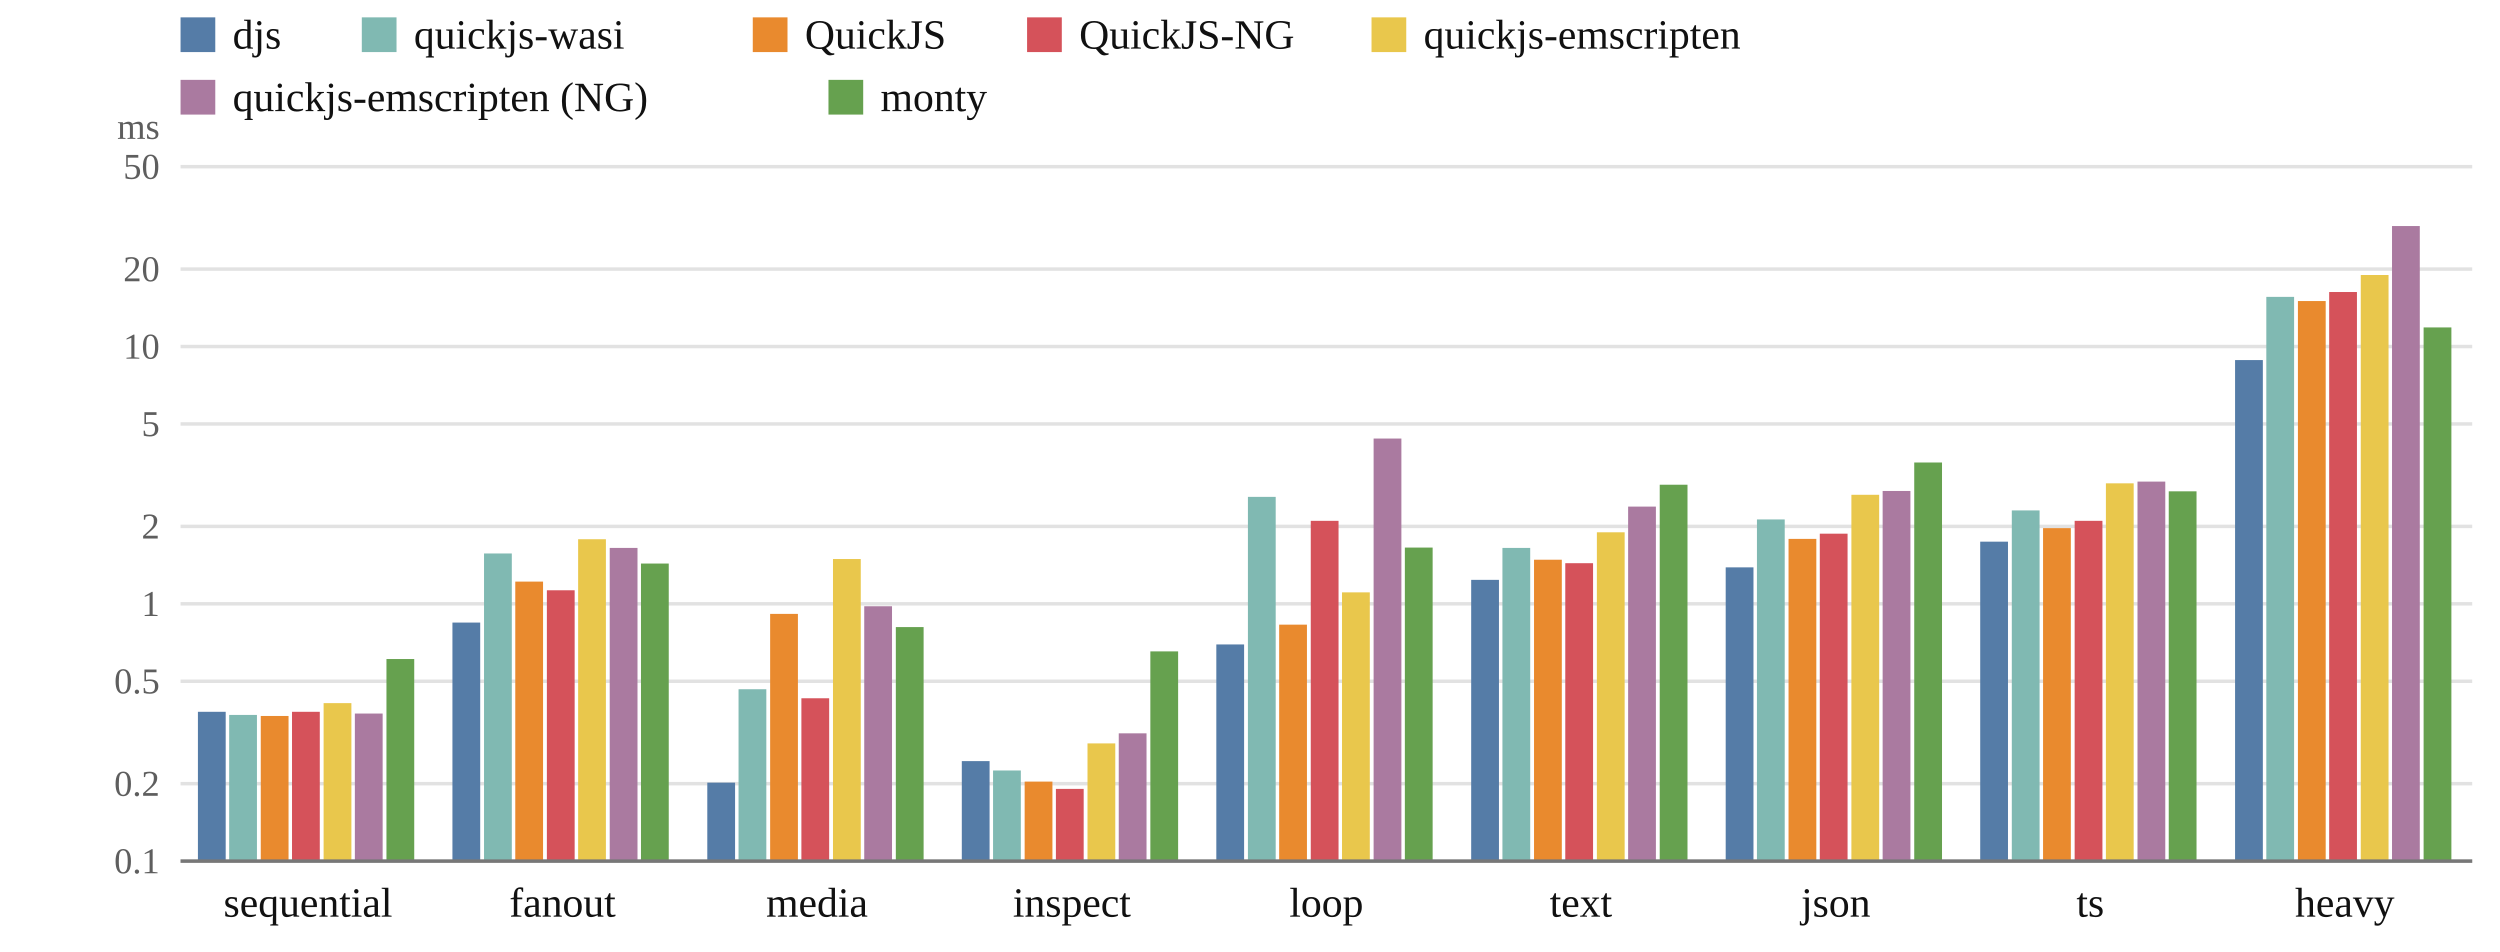
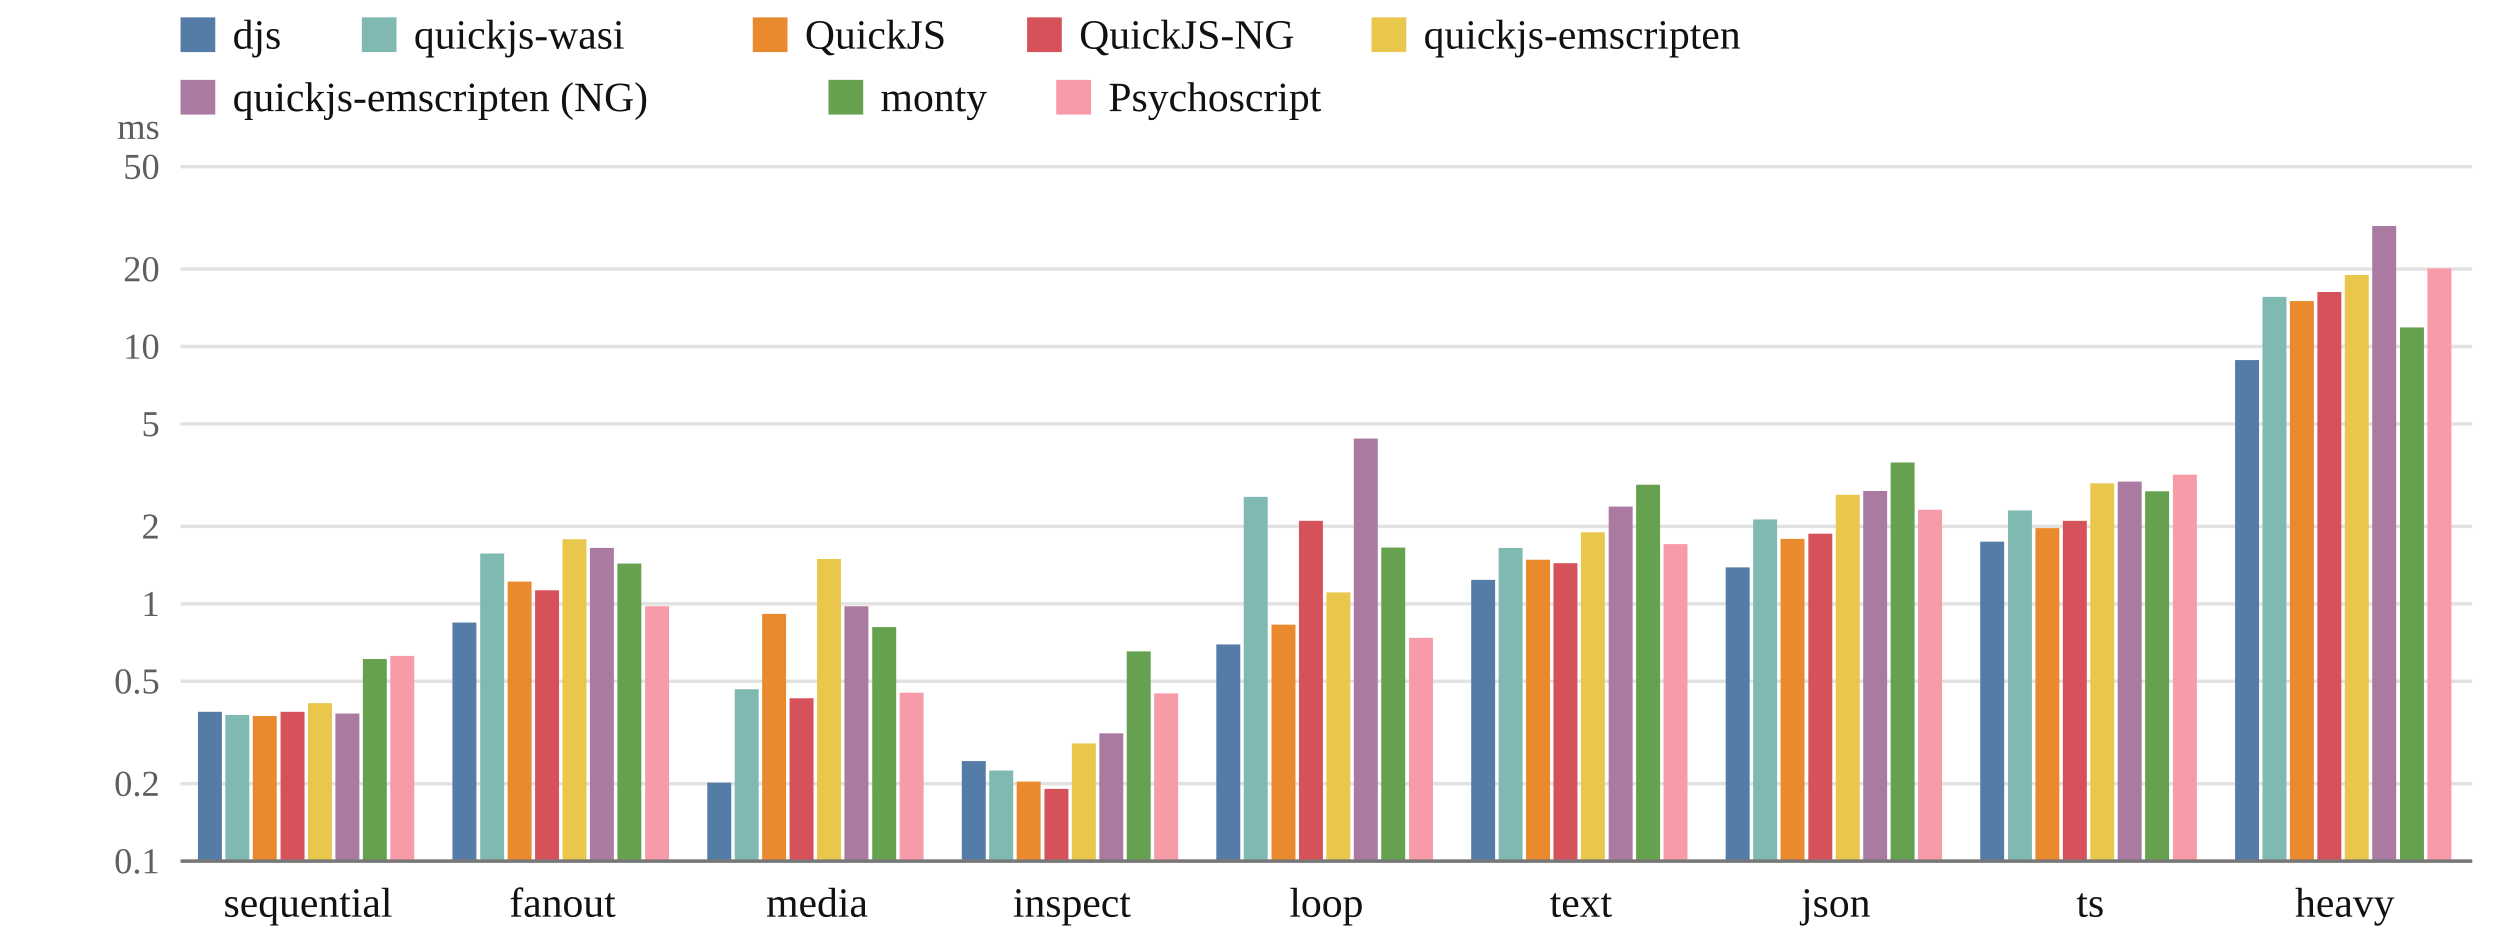
<svg xmlns="http://www.w3.org/2000/svg" class="dg-chart-engines-run" viewBox="0 0 720 274" width="720" height="274" role="img" aria-labelledby="chart-engines-run-t chart-engines-run-d">
  <style>
  .dg-chart-engines-run text { font-family: var(--semantic-font-family-ui, "Mallos Serif", Georgia, serif); font-size: 12px; fill: var(--semantic-color-text-primary, #111111); }
  .dg-chart-engines-run .mono { font-family: var(--semantic-font-family-code, "Commit Mono", ui-monospace, Menlo, monospace); font-size: 11px; }
  .dg-chart-engines-run .small { font-size: 10.5px; fill: var(--semantic-color-text-secondary, #5e5e5e); }
  .dg-chart-engines-run .label { font-weight: 600; }
  .dg-chart-engines-run .title { font-weight: 600; font-size: 13px; }
  .dg-chart-engines-run .box, .dg-chart-engines-run .host { fill: var(--semantic-color-background-surface, #f1f1f1); stroke: var(--semantic-color-border-primary, #777777); }
  .dg-chart-engines-run .hdr, .dg-chart-engines-run .engine { fill: var(--semantic-color-background-fill-secondary-information, #dbe4ea); stroke: var(--semantic-color-border-information, #3380a4); }
  .dg-chart-engines-run .traced, .dg-chart-engines-run .arena { fill: var(--semantic-color-background-fill-secondary-warning, #f3e0be); stroke: var(--semantic-color-border-warning, #996f00); }
  .dg-chart-engines-run .tag { fill: var(--semantic-color-background-fill-secondary-positive, #dae6df); stroke: var(--semantic-color-border-positive, #378960); }
  .dg-chart-engines-run .cell { fill: var(--semantic-color-background-canvas, #f8f8f8); stroke: var(--semantic-color-border-warning, #996f00); }
  .dg-chart-engines-run .pad { fill: url(#chart-engines-run-hatch); stroke: var(--semantic-color-border-secondary, #e2e2e2); }
  .dg-chart-engines-run .tail { fill: var(--semantic-color-background-surface, #f1f1f1); stroke: var(--semantic-color-border-primary, #777777); stroke-dasharray: 4 3; }
  .dg-chart-engines-run .zero { fill: var(--semantic-color-background-canvas, #f8f8f8); stroke: var(--semantic-color-border-primary, #777777); stroke-dasharray: 4 3; }
  .dg-chart-engines-run .dead { fill: var(--semantic-color-background-surface, #f1f1f1); stroke: var(--semantic-color-border-secondary, #e2e2e2); stroke-dasharray: 3 2; }
  .dg-chart-engines-run .opt { stroke-dasharray: 3 2; }
  .dg-chart-engines-run .rule { stroke: var(--semantic-color-text-secondary, #5e5e5e); stroke-width: 1.2; }
  .dg-chart-engines-run .dash { stroke: var(--semantic-color-text-secondary, #5e5e5e); stroke-width: 1.2; stroke-dasharray: 4 3; }
  .dg-chart-engines-run .arrow { stroke: var(--semantic-color-text-secondary, #5e5e5e); fill: none; stroke-width: 1.3; marker-end: url(#chart-engines-run-a); }
  .dg-chart-engines-run .faint { stroke: var(--semantic-color-border-primary, #777777); fill: none; stroke-width: 1.1; stroke-dasharray: 4 3; marker-end: url(#chart-engines-run-a); }
  .dg-chart-engines-run .head { fill: var(--semantic-color-text-secondary, #5e5e5e); }
  .dg-chart-engines-run .hatch { stroke: var(--semantic-color-border-secondary, #e2e2e2); }
  .dg-chart-engines-run .grid { stroke: var(--semantic-color-border-secondary, #e2e2e2); stroke-width: 1; }
  .dg-chart-engines-run .axis { stroke: var(--semantic-color-border-primary, #777777); stroke-width: 1; }
  .dg-chart-engines-run .parity { stroke: var(--semantic-color-text-secondary, #5e5e5e); stroke-width: 1.2; stroke-dasharray: 4 3; }
  .dg-chart-engines-run .faster { fill: var(--semantic-color-background-fill-primary-positive, #2e6c4c); }
  .dg-chart-engines-run .slower { fill: var(--semantic-color-background-fill-primary-negative, #a42c2d); }
  .dg-chart-engines-run .s0 { fill: var(--semantic-color-background-fill-data-viz-100, #557ca7); }
  .dg-chart-engines-run .s1 { fill: var(--semantic-color-background-fill-data-viz-200, #e98a2e); }
  .dg-chart-engines-run .s2 { fill: var(--semantic-color-background-fill-data-viz-300, #d5525a); }
  .dg-chart-engines-run .s3 { fill: var(--semantic-color-background-fill-data-viz-400, #80b9b2); }
  .dg-chart-engines-run .s4 { fill: var(--semantic-color-background-fill-data-viz-500, #66a14f); }
  .dg-chart-engines-run .s5 { fill: var(--semantic-color-background-fill-data-viz-600, #e9c74c); }
  .dg-chart-engines-run .s6 { fill: var(--semantic-color-background-fill-data-viz-700, #aa7aa0); }
  .dg-chart-engines-run .s7 { fill: var(--semantic-color-background-fill-data-viz-800, #f79ba8); }
  .dg-chart-engines-run .s8 { fill: var(--semantic-color-background-fill-data-viz-900, #98745e); }
  .dg-chart-engines-run .s9 { fill: var(--semantic-color-background-fill-data-viz-1000, #b9b0ab); }
  @media (prefers-color-scheme: dark) {
    .dg-chart-engines-run text { fill: var(--semantic-color-text-primary, #f6f6f6); }
    .dg-chart-engines-run .small { fill: var(--semantic-color-text-secondary, #ababab); }
    .dg-chart-engines-run .box, .dg-chart-engines-run .host { fill: var(--semantic-color-background-surface, #2e2e2e); stroke: var(--semantic-color-border-primary, #919191); }
    .dg-chart-engines-run .hdr, .dg-chart-engines-run .engine { fill: var(--semantic-color-background-fill-secondary-information, #1e313b); stroke: var(--semantic-color-border-information, #4c9bc1); }
    .dg-chart-engines-run .traced, .dg-chart-engines-run .arena { fill: var(--semantic-color-background-fill-secondary-warning, #3b2b0c); stroke: var(--semantic-color-border-warning, #b8880c); }
    .dg-chart-engines-run .tag { fill: var(--semantic-color-background-fill-secondary-positive, #1f3328); stroke: var(--semantic-color-border-positive, #4da578); }
    .dg-chart-engines-run .cell { fill: var(--semantic-color-background-canvas, #161616); stroke: var(--semantic-color-border-warning, #b8880c); }
    .dg-chart-engines-run .pad { stroke: var(--semantic-color-border-secondary, #464646); }
    .dg-chart-engines-run .tail { fill: var(--semantic-color-background-surface, #2e2e2e); stroke: var(--semantic-color-border-primary, #919191); }
    .dg-chart-engines-run .zero { fill: var(--semantic-color-background-canvas, #161616); stroke: var(--semantic-color-border-primary, #919191); }
    .dg-chart-engines-run .dead { fill: var(--semantic-color-background-surface, #2e2e2e); stroke: var(--semantic-color-border-secondary, #464646); }
    .dg-chart-engines-run .rule { stroke: var(--semantic-color-text-secondary, #ababab); }
    .dg-chart-engines-run .dash { stroke: var(--semantic-color-text-secondary, #ababab); }
    .dg-chart-engines-run .arrow { stroke: var(--semantic-color-text-secondary, #ababab); }
    .dg-chart-engines-run .faint { stroke: var(--semantic-color-border-primary, #919191); }
    .dg-chart-engines-run .head { fill: var(--semantic-color-text-secondary, #ababab); }
    .dg-chart-engines-run .hatch { stroke: var(--semantic-color-border-secondary, #464646); }
    .dg-chart-engines-run .grid { stroke: var(--semantic-color-border-secondary, #464646); }
    .dg-chart-engines-run .axis { stroke: var(--semantic-color-border-primary, #919191); }
    .dg-chart-engines-run .parity { stroke: var(--semantic-color-text-secondary, #ababab); }
    .dg-chart-engines-run .faster { fill: var(--semantic-color-background-fill-primary-positive, #4da578); }
    .dg-chart-engines-run .slower { fill: var(--semantic-color-background-fill-primary-negative, #ea5a56); }
    .dg-chart-engines-run .s0 { fill: var(--semantic-color-background-fill-data-viz-100, #557ca7); }
    .dg-chart-engines-run .s1 { fill: var(--semantic-color-background-fill-data-viz-200, #e98a2e); }
    .dg-chart-engines-run .s2 { fill: var(--semantic-color-background-fill-data-viz-300, #d5525a); }
    .dg-chart-engines-run .s3 { fill: var(--semantic-color-background-fill-data-viz-400, #80b9b2); }
    .dg-chart-engines-run .s4 { fill: var(--semantic-color-background-fill-data-viz-500, #66a14f); }
    .dg-chart-engines-run .s5 { fill: var(--semantic-color-background-fill-data-viz-600, #e9c74c); }
    .dg-chart-engines-run .s6 { fill: var(--semantic-color-background-fill-data-viz-700, #aa7aa0); }
    .dg-chart-engines-run .s7 { fill: var(--semantic-color-background-fill-data-viz-800, #f79ba8); }
    .dg-chart-engines-run .s8 { fill: var(--semantic-color-background-fill-data-viz-900, #98745e); }
    .dg-chart-engines-run .s9 { fill: var(--semantic-color-background-fill-data-viz-1000, #b9b0ab); }
  }
</style>
  <defs>
    <pattern id="chart-engines-run-hatch" width="6" height="6" patternUnits="userSpaceOnUse" patternTransform="rotate(45)">
      <line x1="0" y1="0" x2="0" y2="6" class="hatch" />
    </pattern>
    <marker id="chart-engines-run-a" viewBox="0 0 10 10" refX="9" refY="5" markerWidth="7" markerHeight="7" orient="auto-start-reverse">
      <path class="head" d="M0 0 L10 5 L0 10 z" />
    </marker>
  </defs>
  <rect class="s0" x="52.0" y="5.0" width="10.0" height="10.0" />
  <text class="" x="67.0" y="14.0" text-anchor="start">djs</text>
  <rect class="s3" x="104.2" y="5.0" width="10.0" height="10.0" />
  <text class="" x="119.2" y="14.0" text-anchor="start">quickjs-wasi</text>
  <rect class="s1" x="216.8" y="5.0" width="10.0" height="10.0" />
  <text class="" x="231.8" y="14.0" text-anchor="start">QuickJS</text>
  <rect class="s2" x="295.8" y="5.0" width="10.0" height="10.0" />
  <text class="" x="310.8" y="14.0" text-anchor="start">QuickJS-NG</text>
  <rect class="s5" x="395.0" y="5.0" width="10.0" height="10.0" />
  <text class="" x="410.0" y="14.0" text-anchor="start">quickjs-emscripten</text>
  <rect class="s6" x="52.0" y="23.0" width="10.0" height="10.0" />
  <text class="" x="67.0" y="32.0" text-anchor="start">quickjs-emscripten (NG)</text>
  <rect class="s4" x="238.6" y="23.0" width="10.0" height="10.0" />
  <text class="" x="253.6" y="32.0" text-anchor="start">monty</text>
+   <rect class="s7" x="304.2" y="23.0" width="10.0" height="10.0" />
+   <text class="" x="319.2" y="32.0" text-anchor="start">Psychoscript</text>
  <line class="grid" x1="52.0" y1="248.0" x2="712.0" y2="248.0" />
  <text class="small" x="46.0" y="251.5" text-anchor="end">0.1</text>
  <line class="grid" x1="52.0" y1="225.7" x2="712.0" y2="225.7" />
  <text class="small" x="46.0" y="229.2" text-anchor="end">0.2</text>
  <line class="grid" x1="52.0" y1="196.2" x2="712.0" y2="196.2" />
  <text class="small" x="46.0" y="199.7" text-anchor="end">0.5</text>
  <line class="grid" x1="52.0" y1="173.9" x2="712.0" y2="173.9" />
  <text class="small" x="46.0" y="177.4" text-anchor="end">1</text>
  <line class="grid" x1="52.0" y1="151.6" x2="712.0" y2="151.6" />
  <text class="small" x="46.0" y="155.1" text-anchor="end">2</text>
  <line class="grid" x1="52.0" y1="122.1" x2="712.0" y2="122.1" />
  <text class="small" x="46.0" y="125.6" text-anchor="end">5</text>
  <line class="grid" x1="52.0" y1="99.8" x2="712.0" y2="99.8" />
  <text class="small" x="46.0" y="103.3" text-anchor="end">10</text>
  <line class="grid" x1="52.0" y1="77.5" x2="712.0" y2="77.5" />
  <text class="small" x="46.0" y="81.0" text-anchor="end">20</text>
  <line class="grid" x1="52.0" y1="48.0" x2="712.0" y2="48.0" />
  <text class="small" x="46.0" y="51.5" text-anchor="end">50</text>
  <text class="small" x="46.0" y="40.0" text-anchor="end">ms</text>
-   <rect class="s0" x="57.0" y="205.0" width="8.0" height="43.0" />
-   <rect class="s3" x="66.0" y="205.9" width="8.0" height="42.1" />
-   <rect class="s1" x="75.1" y="206.2" width="8.0" height="41.8" />
-   <rect class="s2" x="84.1" y="205.0" width="8.0" height="43.0" />
-   <rect class="s5" x="93.2" y="202.5" width="8.0" height="45.5" />
-   <rect class="s6" x="102.2" y="205.5" width="8.0" height="42.5" />
-   <rect class="s4" x="111.3" y="189.8" width="8.0" height="58.2" />
+   <rect class="s0" x="57.0" y="205.0" width="6.9" height="43.0" />
+   <rect class="s3" x="64.9" y="205.9" width="6.9" height="42.1" />
+   <rect class="s1" x="72.8" y="206.2" width="6.9" height="41.8" />
+   <rect class="s2" x="80.8" y="205.0" width="6.9" height="43.0" />
+   <rect class="s5" x="88.7" y="202.5" width="6.9" height="45.5" />
+   <rect class="s6" x="96.6" y="205.5" width="6.9" height="42.5" />
+   <rect class="s4" x="104.5" y="189.8" width="6.9" height="58.2" />
+   <rect class="s7" x="112.4" y="188.9" width="6.9" height="59.1" />
  <text class="" x="88.7" y="264.0" text-anchor="middle">sequential</text>
-   <rect class="s0" x="130.3" y="179.3" width="8.0" height="68.7" />
-   <rect class="s3" x="139.4" y="159.4" width="8.0" height="88.6" />
-   <rect class="s1" x="148.4" y="167.5" width="8.0" height="80.5" />
-   <rect class="s2" x="157.5" y="170.0" width="8.0" height="78.0" />
-   <rect class="s5" x="166.5" y="155.3" width="8.0" height="92.7" />
-   <rect class="s6" x="175.6" y="157.8" width="8.0" height="90.2" />
-   <rect class="s4" x="184.6" y="162.3" width="8.0" height="85.7" />
+   <rect class="s0" x="130.3" y="179.3" width="6.9" height="68.7" />
+   <rect class="s3" x="138.3" y="159.4" width="6.9" height="88.6" />
+   <rect class="s1" x="146.2" y="167.5" width="6.9" height="80.5" />
+   <rect class="s2" x="154.1" y="170.0" width="6.9" height="78.0" />
+   <rect class="s5" x="162.0" y="155.3" width="6.9" height="92.7" />
+   <rect class="s6" x="169.9" y="157.8" width="6.9" height="90.2" />
+   <rect class="s4" x="177.8" y="162.3" width="6.9" height="85.7" />
+   <rect class="s7" x="185.8" y="174.6" width="6.9" height="73.4" />
  <text class="" x="162.0" y="264.0" text-anchor="middle">fanout</text>
-   <rect class="s0" x="203.7" y="225.4" width="8.0" height="22.6" />
-   <rect class="s3" x="212.7" y="198.5" width="8.0" height="49.5" />
-   <rect class="s1" x="221.8" y="176.8" width="8.0" height="71.2" />
-   <rect class="s2" x="230.8" y="201.1" width="8.0" height="46.9" />
-   <rect class="s5" x="239.9" y="161.0" width="8.0" height="87.0" />
-   <rect class="s6" x="248.9" y="174.6" width="8.0" height="73.4" />
-   <rect class="s4" x="258.0" y="180.6" width="8.0" height="67.4" />
+   <rect class="s0" x="203.7" y="225.4" width="6.9" height="22.6" />
+   <rect class="s3" x="211.6" y="198.5" width="6.9" height="49.5" />
+   <rect class="s1" x="219.5" y="176.8" width="6.9" height="71.2" />
+   <rect class="s2" x="227.4" y="201.1" width="6.9" height="46.9" />
+   <rect class="s5" x="235.3" y="161.0" width="6.9" height="87.0" />
+   <rect class="s6" x="243.2" y="174.6" width="6.9" height="73.4" />
+   <rect class="s4" x="251.2" y="180.6" width="6.9" height="67.4" />
+   <rect class="s7" x="259.1" y="199.5" width="6.9" height="48.5" />
  <text class="" x="235.3" y="264.0" text-anchor="middle">media</text>
-   <rect class="s0" x="277.0" y="219.2" width="8.0" height="28.8" />
-   <rect class="s3" x="286.0" y="221.9" width="8.0" height="26.1" />
-   <rect class="s1" x="295.1" y="225.1" width="8.0" height="22.9" />
-   <rect class="s2" x="304.1" y="227.2" width="8.0" height="20.8" />
-   <rect class="s5" x="313.2" y="214.1" width="8.0" height="33.9" />
-   <rect class="s6" x="322.2" y="211.2" width="8.0" height="36.8" />
-   <rect class="s4" x="331.3" y="187.6" width="8.0" height="60.4" />
+   <rect class="s0" x="277.0" y="219.2" width="6.9" height="28.8" />
+   <rect class="s3" x="284.9" y="221.9" width="6.9" height="26.1" />
+   <rect class="s1" x="292.8" y="225.1" width="6.9" height="22.9" />
+   <rect class="s2" x="300.8" y="227.2" width="6.9" height="20.8" />
+   <rect class="s5" x="308.7" y="214.1" width="6.9" height="33.9" />
+   <rect class="s6" x="316.6" y="211.2" width="6.9" height="36.8" />
+   <rect class="s4" x="324.5" y="187.6" width="6.9" height="60.4" />
+   <rect class="s7" x="332.4" y="199.7" width="6.9" height="48.3" />
  <text class="" x="308.7" y="264.0" text-anchor="middle">inspect</text>
-   <rect class="s0" x="350.3" y="185.6" width="8.0" height="62.4" />
-   <rect class="s3" x="359.4" y="143.1" width="8.0" height="104.9" />
-   <rect class="s1" x="368.4" y="179.9" width="8.0" height="68.1" />
-   <rect class="s2" x="377.5" y="150.0" width="8.0" height="98.0" />
-   <rect class="s5" x="386.5" y="170.6" width="8.0" height="77.4" />
-   <rect class="s6" x="395.6" y="126.3" width="8.0" height="121.7" />
-   <rect class="s4" x="404.6" y="157.7" width="8.0" height="90.3" />
+   <rect class="s0" x="350.3" y="185.6" width="6.9" height="62.4" />
+   <rect class="s3" x="358.2" y="143.1" width="6.9" height="104.9" />
+   <rect class="s1" x="366.2" y="179.9" width="6.9" height="68.1" />
+   <rect class="s2" x="374.1" y="150.0" width="6.9" height="98.0" />
+   <rect class="s5" x="382.0" y="170.6" width="6.9" height="77.4" />
+   <rect class="s6" x="389.9" y="126.3" width="6.9" height="121.7" />
+   <rect class="s4" x="397.8" y="157.7" width="6.9" height="90.3" />
+   <rect class="s7" x="405.8" y="183.7" width="6.9" height="64.3" />
  <text class="" x="382.0" y="264.0" text-anchor="middle">loop</text>
-   <rect class="s0" x="423.7" y="167.0" width="8.0" height="81.0" />
-   <rect class="s3" x="432.7" y="157.8" width="8.0" height="90.2" />
-   <rect class="s1" x="441.8" y="161.2" width="8.0" height="86.8" />
-   <rect class="s2" x="450.8" y="162.2" width="8.0" height="85.8" />
-   <rect class="s5" x="459.9" y="153.3" width="8.0" height="94.7" />
-   <rect class="s6" x="468.9" y="145.9" width="8.0" height="102.1" />
-   <rect class="s4" x="478.0" y="139.6" width="8.0" height="108.4" />
+   <rect class="s0" x="423.7" y="167.0" width="6.9" height="81.0" />
+   <rect class="s3" x="431.6" y="157.8" width="6.9" height="90.2" />
+   <rect class="s1" x="439.5" y="161.2" width="6.9" height="86.8" />
+   <rect class="s2" x="447.4" y="162.2" width="6.9" height="85.8" />
+   <rect class="s5" x="455.3" y="153.3" width="6.9" height="94.7" />
+   <rect class="s6" x="463.3" y="145.9" width="6.9" height="102.1" />
+   <rect class="s4" x="471.2" y="139.6" width="6.9" height="108.4" />
+   <rect class="s7" x="479.1" y="156.7" width="6.9" height="91.3" />
  <text class="" x="455.3" y="264.0" text-anchor="middle">text</text>
-   <rect class="s0" x="497.0" y="163.4" width="8.0" height="84.6" />
-   <rect class="s3" x="506.0" y="149.6" width="8.0" height="98.4" />
-   <rect class="s1" x="515.1" y="155.2" width="8.0" height="92.8" />
-   <rect class="s2" x="524.1" y="153.7" width="8.0" height="94.3" />
-   <rect class="s5" x="533.2" y="142.5" width="8.0" height="105.5" />
-   <rect class="s6" x="542.2" y="141.4" width="8.0" height="106.6" />
-   <rect class="s4" x="551.3" y="133.2" width="8.0" height="114.8" />
+   <rect class="s0" x="497.0" y="163.4" width="6.9" height="84.6" />
+   <rect class="s3" x="504.9" y="149.6" width="6.9" height="98.4" />
+   <rect class="s1" x="512.8" y="155.2" width="6.9" height="92.8" />
+   <rect class="s2" x="520.8" y="153.7" width="6.9" height="94.3" />
+   <rect class="s5" x="528.7" y="142.5" width="6.9" height="105.5" />
+   <rect class="s6" x="536.6" y="141.4" width="6.9" height="106.6" />
+   <rect class="s4" x="544.5" y="133.2" width="6.9" height="114.8" />
+   <rect class="s7" x="552.4" y="146.8" width="6.9" height="101.2" />
  <text class="" x="528.7" y="264.0" text-anchor="middle">json</text>
-   <rect class="s0" x="570.3" y="156.0" width="8.0" height="92.0" />
-   <rect class="s3" x="579.4" y="147.0" width="8.0" height="101.0" />
-   <rect class="s1" x="588.4" y="152.1" width="8.0" height="95.9" />
-   <rect class="s2" x="597.5" y="150.0" width="8.0" height="98.0" />
-   <rect class="s5" x="606.5" y="139.2" width="8.0" height="108.8" />
-   <rect class="s6" x="615.6" y="138.7" width="8.0" height="109.3" />
-   <rect class="s4" x="624.6" y="141.5" width="8.0" height="106.5" />
+   <rect class="s0" x="570.3" y="156.0" width="6.9" height="92.0" />
+   <rect class="s3" x="578.3" y="147.0" width="6.9" height="101.0" />
+   <rect class="s1" x="586.2" y="152.1" width="6.9" height="95.9" />
+   <rect class="s2" x="594.1" y="150.0" width="6.9" height="98.0" />
+   <rect class="s5" x="602.0" y="139.2" width="6.9" height="108.8" />
+   <rect class="s6" x="609.9" y="138.7" width="6.9" height="109.3" />
+   <rect class="s4" x="617.8" y="141.5" width="6.9" height="106.5" />
+   <rect class="s7" x="625.8" y="136.7" width="6.9" height="111.3" />
  <text class="" x="602.0" y="264.0" text-anchor="middle">ts</text>
-   <rect class="s0" x="643.7" y="103.7" width="8.0" height="144.3" />
-   <rect class="s3" x="652.7" y="85.5" width="8.0" height="162.5" />
-   <rect class="s1" x="661.8" y="86.7" width="8.0" height="161.3" />
-   <rect class="s2" x="670.8" y="84.1" width="8.0" height="163.9" />
-   <rect class="s5" x="679.9" y="79.2" width="8.0" height="168.8" />
-   <rect class="s6" x="688.9" y="65.1" width="8.0" height="182.9" />
-   <rect class="s4" x="698.0" y="94.3" width="8.0" height="153.7" />
+   <rect class="s0" x="643.7" y="103.7" width="6.9" height="144.3" />
+   <rect class="s3" x="651.6" y="85.5" width="6.9" height="162.5" />
+   <rect class="s1" x="659.5" y="86.7" width="6.9" height="161.3" />
+   <rect class="s2" x="667.4" y="84.1" width="6.9" height="163.9" />
+   <rect class="s5" x="675.3" y="79.2" width="6.9" height="168.8" />
+   <rect class="s6" x="683.2" y="65.1" width="6.9" height="182.9" />
+   <rect class="s4" x="691.2" y="94.3" width="6.9" height="153.7" />
+   <rect class="s7" x="699.1" y="77.3" width="6.9" height="170.7" />
  <text class="" x="675.3" y="264.0" text-anchor="middle">heavy</text>
  <line class="axis" x1="52.0" y1="248.0" x2="712.0" y2="248.0" />
</svg>
